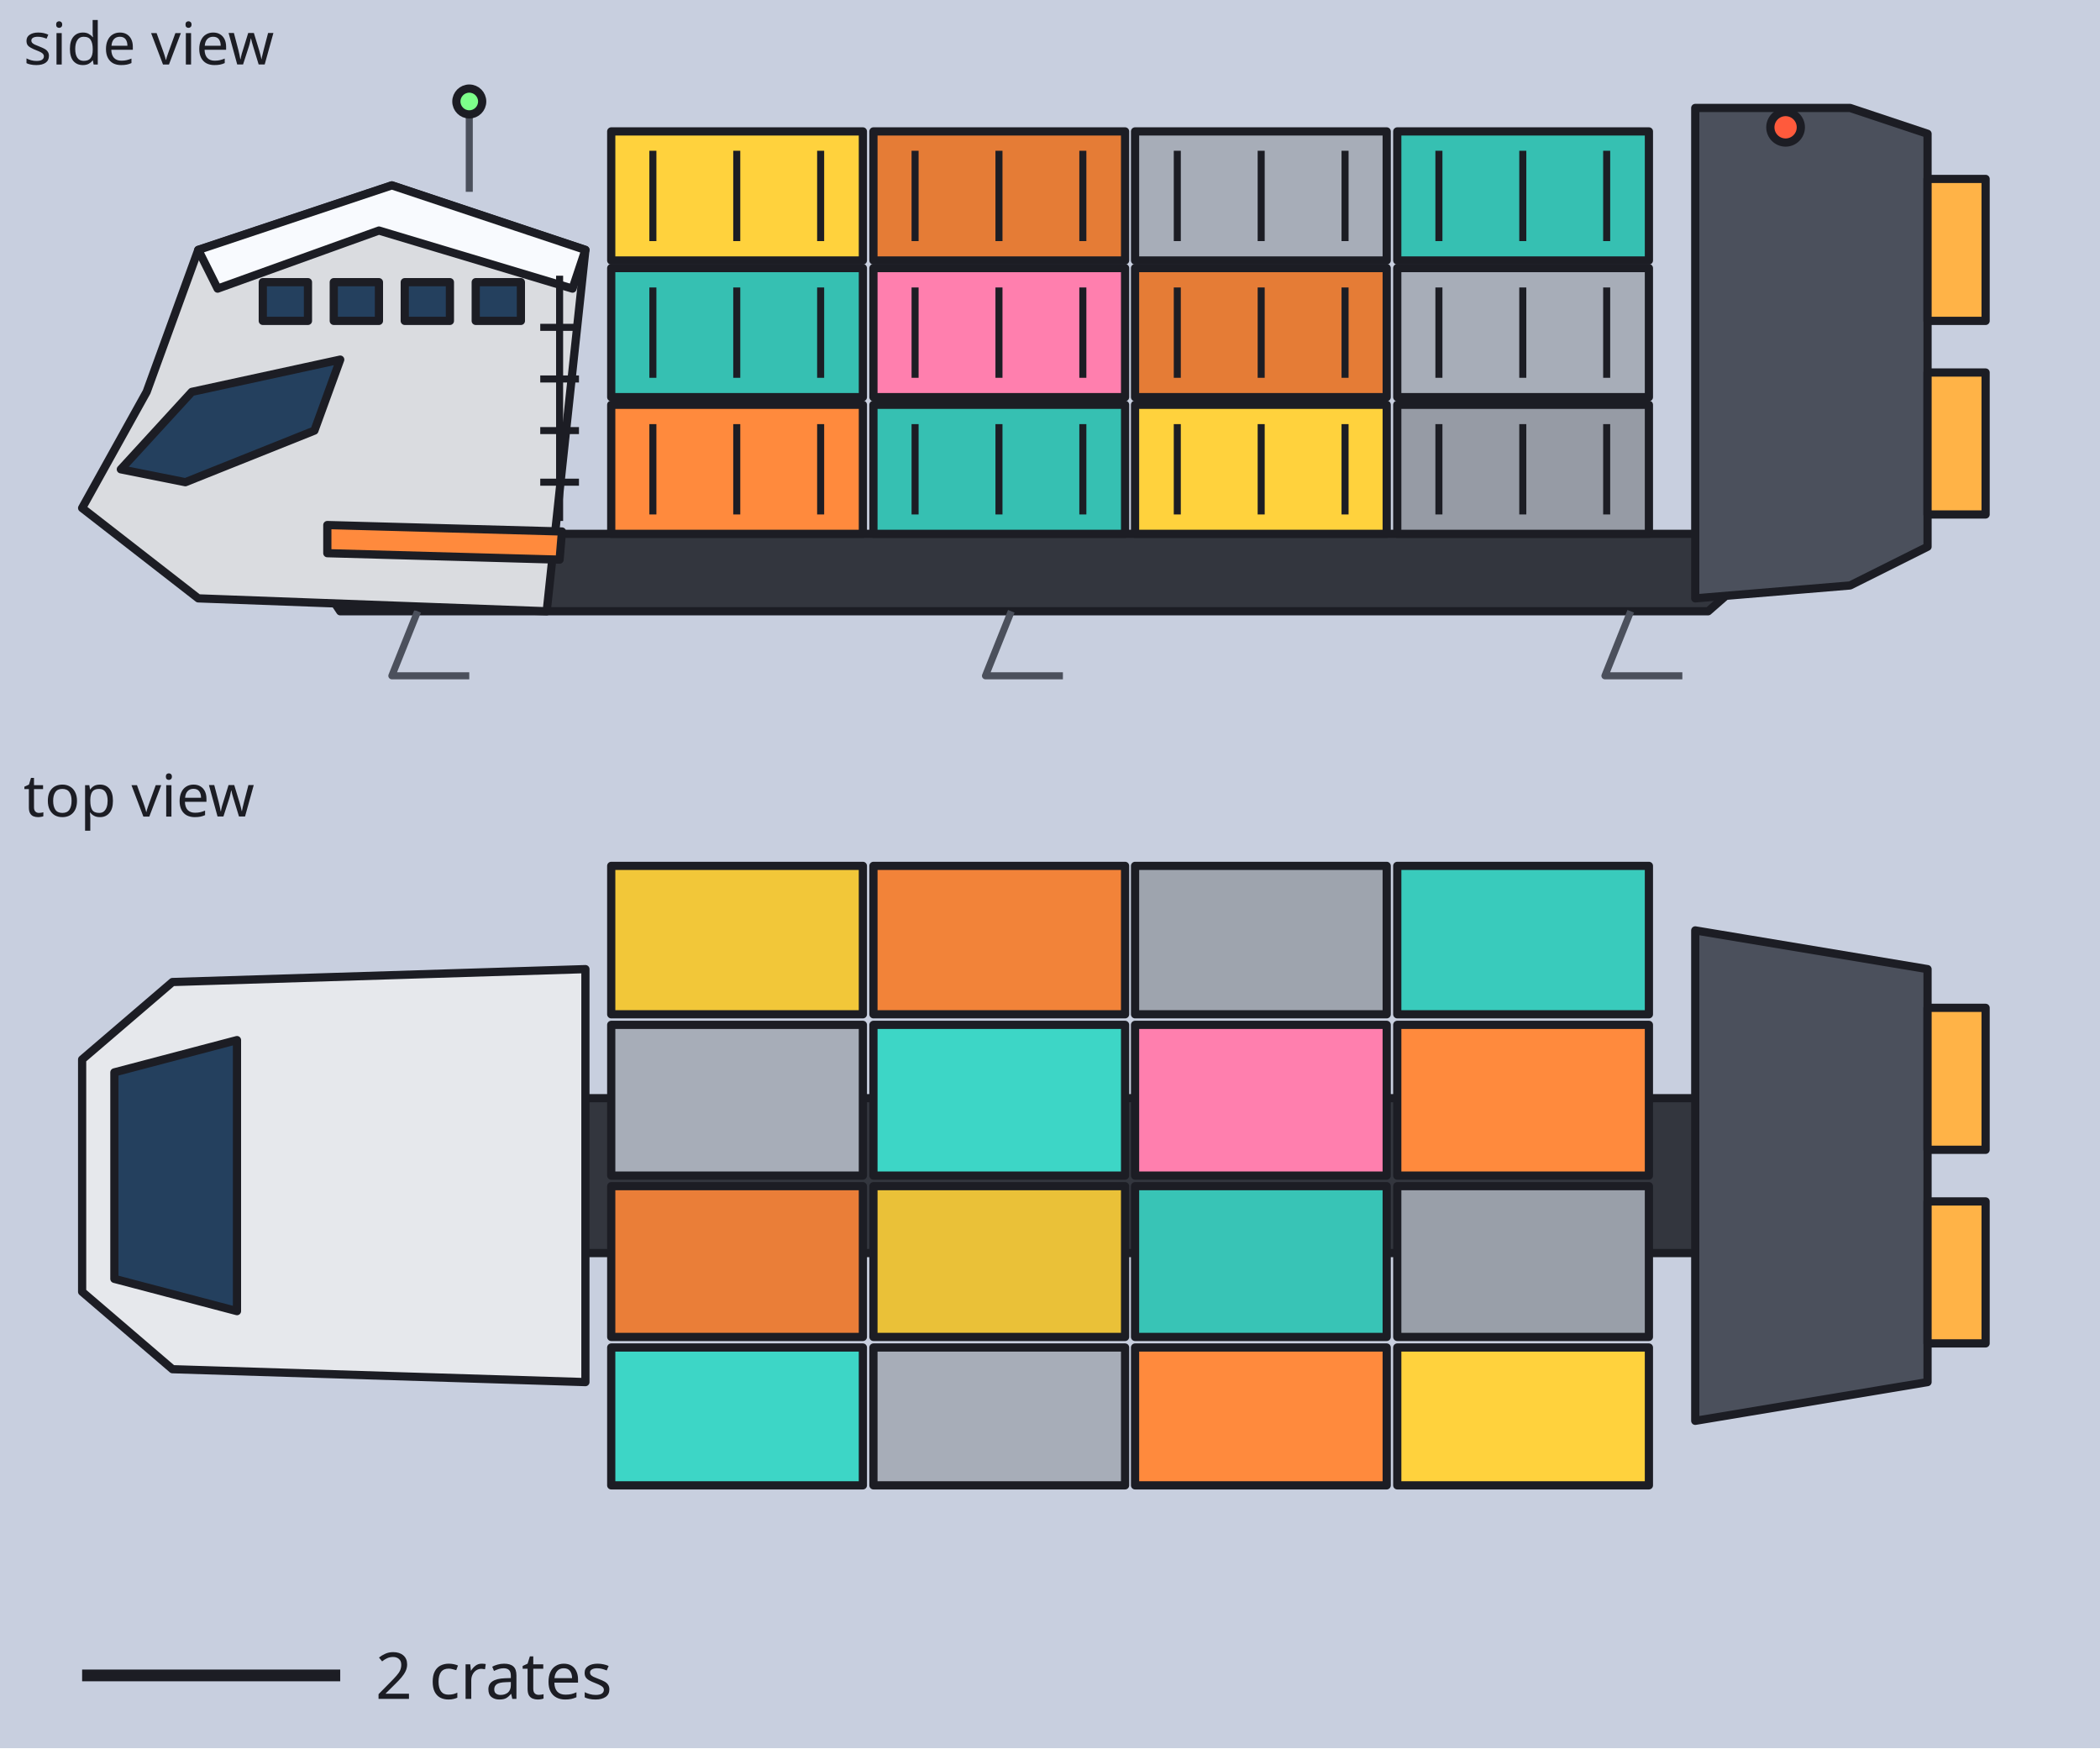
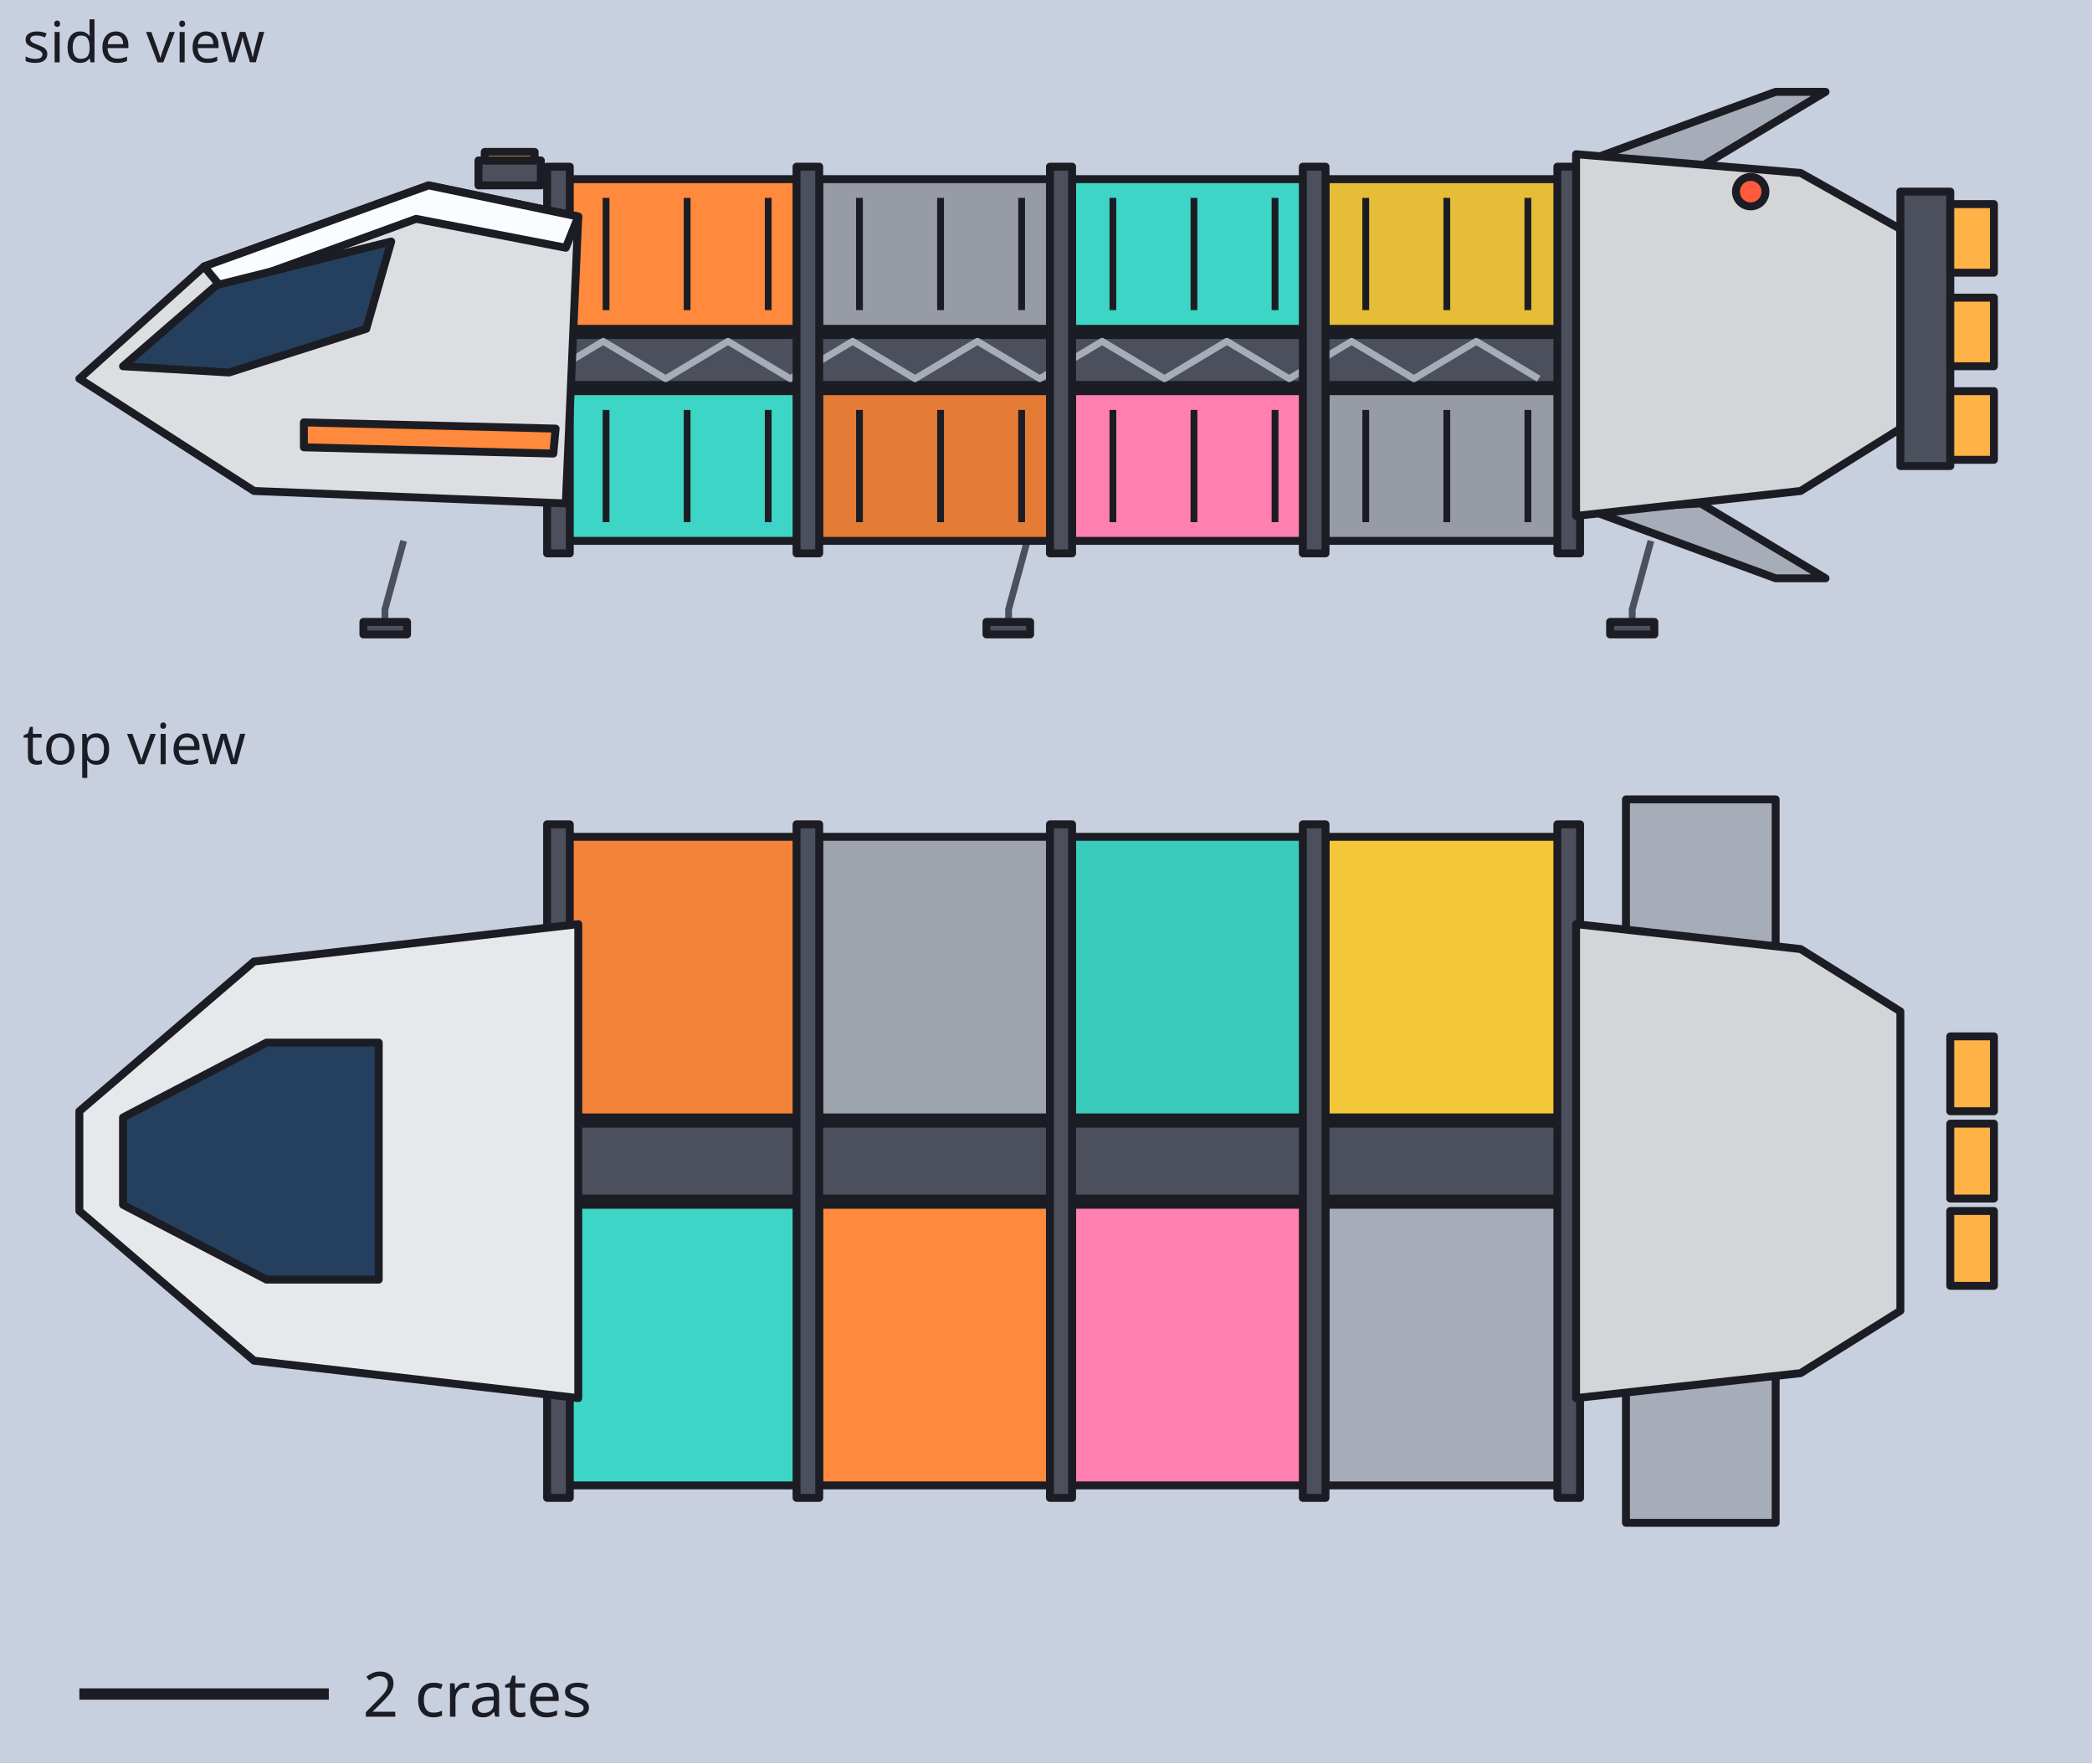
- <svg xmlns="http://www.w3.org/2000/svg" role="img" aria-label="Box Office" viewBox="0 0 358 298" width="358" height="298">
+ <svg xmlns="http://www.w3.org/2000/svg" role="img" aria-label="Box Office" viewBox="0 0 369 311" width="369" height="311">
  <rect width="100%" height="100%" fill="#c8cfdf" />
-   <polygon points="58.0,104.2 291.2,104.2 300.0,96.5 300.0,91.0 49.2,91.0" fill="#33363e" fill-opacity="1" stroke="#1c1d24" stroke-width="1.4" stroke-linejoin="round" />
-   <polyline points="71.2,104.2 66.8,115.2 80.0,115.2" fill="none" stroke="#4b505c" stroke-width="1.2" stroke-linejoin="round" />
-   <polyline points="172.4,104.2 168.0,115.2 181.2,115.2" fill="none" stroke="#4b505c" stroke-width="1.2" stroke-linejoin="round" />
-   <polyline points="278.0,104.2 273.6,115.2 286.8,115.2" fill="none" stroke="#4b505c" stroke-width="1.2" stroke-linejoin="round" />
-   <polygon points="14.0,86.6 33.8,102.0 93.2,104.2 99.8,42.6 66.8,31.6 33.8,42.6 25.0,66.8" fill="#dadce0" fill-opacity="1" stroke="#1c1d24" stroke-width="1.4" stroke-linejoin="round" />
-   <polygon points="33.8,42.6 66.8,31.6 99.8,42.6 97.6,49.2 64.6,39.3 37.1,49.2" fill="#f8fafe" fill-opacity="1" stroke="#1c1d24" stroke-width="1.4" stroke-linejoin="round" />
-   <polygon points="20.6,80.0 32.7,66.8 58.0,61.3 53.6,73.4 31.6,82.2" fill="#24405e" fill-opacity="1" stroke="#1c1d24" stroke-width="1.4" stroke-linejoin="round" />
-   <polygon points="44.8,54.7 52.5,54.7 52.5,48.1 44.8,48.1" fill="#24405e" fill-opacity="1" stroke="#1c1d24" stroke-width="1.4" stroke-linejoin="round" />
-   <polygon points="56.9,54.7 64.6,54.7 64.6,48.1 56.9,48.1" fill="#24405e" fill-opacity="1" stroke="#1c1d24" stroke-width="1.4" stroke-linejoin="round" />
-   <polygon points="69.0,54.7 76.7,54.7 76.7,48.1 69.0,48.1" fill="#24405e" fill-opacity="1" stroke="#1c1d24" stroke-width="1.4" stroke-linejoin="round" />
-   <polygon points="81.1,54.7 88.8,54.7 88.8,48.1 81.1,48.1" fill="#24405e" fill-opacity="1" stroke="#1c1d24" stroke-width="1.4" stroke-linejoin="round" />
-   <polygon points="55.8,94.3 95.4,95.4 95.8,90.6 55.8,89.5" fill="#ff8a3d" fill-opacity="1" stroke="#1c1d24" stroke-width="1.4" stroke-linejoin="round" />
-   <polyline points="95.4,88.8 95.4,47.0" fill="none" stroke="#1c1d24" stroke-width="1.2" stroke-linejoin="round" />
-   <polyline points="92.1,82.2 98.7,82.2" fill="none" stroke="#1c1d24" stroke-width="1.2" stroke-linejoin="round" />
-   <polyline points="92.1,73.4 98.7,73.4" fill="none" stroke="#1c1d24" stroke-width="1.2" stroke-linejoin="round" />
-   <polyline points="92.1,64.6 98.7,64.6" fill="none" stroke="#1c1d24" stroke-width="1.2" stroke-linejoin="round" />
-   <polyline points="92.1,55.8 98.7,55.8" fill="none" stroke="#1c1d24" stroke-width="1.2" stroke-linejoin="round" />
-   <polygon points="104.2,91.0 147.1,91.0 147.1,69.0 104.2,69.0" fill="#ff8a3d" fill-opacity="1" stroke="#1c1d24" stroke-width="1.4" stroke-linejoin="round" />
-   <polyline points="111.3,87.7 111.3,72.3" fill="none" stroke="#1c1d24" stroke-width="1.2" stroke-linejoin="round" />
-   <polyline points="125.6,87.7 125.6,72.3" fill="none" stroke="#1c1d24" stroke-width="1.2" stroke-linejoin="round" />
-   <polyline points="139.9,87.7 139.9,72.3" fill="none" stroke="#1c1d24" stroke-width="1.2" stroke-linejoin="round" />
-   <polygon points="148.9,91.0 191.8,91.0 191.8,69.0 148.9,69.0" fill="#36c0b2" fill-opacity="1" stroke="#1c1d24" stroke-width="1.4" stroke-linejoin="round" />
-   <polyline points="156.0,87.7 156.0,72.3" fill="none" stroke="#1c1d24" stroke-width="1.2" stroke-linejoin="round" />
-   <polyline points="170.3,87.7 170.3,72.3" fill="none" stroke="#1c1d24" stroke-width="1.2" stroke-linejoin="round" />
-   <polyline points="184.6,87.7 184.6,72.3" fill="none" stroke="#1c1d24" stroke-width="1.2" stroke-linejoin="round" />
-   <polygon points="193.5,91.0 236.4,91.0 236.4,69.0 193.5,69.0" fill="#ffd23d" fill-opacity="1" stroke="#1c1d24" stroke-width="1.4" stroke-linejoin="round" />
-   <polyline points="200.7,87.7 200.7,72.3" fill="none" stroke="#1c1d24" stroke-width="1.2" stroke-linejoin="round" />
-   <polyline points="215.0,87.7 215.0,72.3" fill="none" stroke="#1c1d24" stroke-width="1.2" stroke-linejoin="round" />
-   <polyline points="229.3,87.7 229.3,72.3" fill="none" stroke="#1c1d24" stroke-width="1.2" stroke-linejoin="round" />
-   <polygon points="238.2,91.0 281.1,91.0 281.1,69.0 238.2,69.0" fill="#969ba5" fill-opacity="1" stroke="#1c1d24" stroke-width="1.4" stroke-linejoin="round" />
-   <polyline points="245.3,87.7 245.3,72.3" fill="none" stroke="#1c1d24" stroke-width="1.2" stroke-linejoin="round" />
-   <polyline points="259.6,87.7 259.6,72.3" fill="none" stroke="#1c1d24" stroke-width="1.2" stroke-linejoin="round" />
-   <polyline points="273.9,87.7 273.9,72.3" fill="none" stroke="#1c1d24" stroke-width="1.2" stroke-linejoin="round" />
-   <polygon points="104.2,67.7 147.1,67.7 147.1,45.7 104.2,45.7" fill="#36c0b2" fill-opacity="1" stroke="#1c1d24" stroke-width="1.4" stroke-linejoin="round" />
-   <polyline points="111.3,64.4 111.3,49.0" fill="none" stroke="#1c1d24" stroke-width="1.2" stroke-linejoin="round" />
-   <polyline points="125.6,64.4 125.6,49.0" fill="none" stroke="#1c1d24" stroke-width="1.2" stroke-linejoin="round" />
-   <polyline points="139.9,64.4 139.9,49.0" fill="none" stroke="#1c1d24" stroke-width="1.2" stroke-linejoin="round" />
-   <polygon points="148.9,67.7 191.8,67.7 191.8,45.7 148.9,45.7" fill="#ff7fae" fill-opacity="1" stroke="#1c1d24" stroke-width="1.4" stroke-linejoin="round" />
-   <polyline points="156.0,64.4 156.0,49.0" fill="none" stroke="#1c1d24" stroke-width="1.2" stroke-linejoin="round" />
-   <polyline points="170.3,64.4 170.3,49.0" fill="none" stroke="#1c1d24" stroke-width="1.2" stroke-linejoin="round" />
-   <polyline points="184.6,64.4 184.6,49.0" fill="none" stroke="#1c1d24" stroke-width="1.2" stroke-linejoin="round" />
-   <polygon points="193.5,67.7 236.4,67.7 236.4,45.7 193.5,45.7" fill="#e57c36" fill-opacity="1" stroke="#1c1d24" stroke-width="1.4" stroke-linejoin="round" />
-   <polyline points="200.7,64.4 200.7,49.0" fill="none" stroke="#1c1d24" stroke-width="1.2" stroke-linejoin="round" />
-   <polyline points="215.0,64.4 215.0,49.0" fill="none" stroke="#1c1d24" stroke-width="1.2" stroke-linejoin="round" />
-   <polyline points="229.3,64.4 229.3,49.0" fill="none" stroke="#1c1d24" stroke-width="1.2" stroke-linejoin="round" />
-   <polygon points="238.2,67.7 281.1,67.7 281.1,45.7 238.2,45.7" fill="#a7adb8" fill-opacity="1" stroke="#1c1d24" stroke-width="1.4" stroke-linejoin="round" />
-   <polyline points="245.3,64.4 245.3,49.0" fill="none" stroke="#1c1d24" stroke-width="1.2" stroke-linejoin="round" />
-   <polyline points="259.6,64.4 259.6,49.0" fill="none" stroke="#1c1d24" stroke-width="1.2" stroke-linejoin="round" />
-   <polyline points="273.9,64.4 273.9,49.0" fill="none" stroke="#1c1d24" stroke-width="1.2" stroke-linejoin="round" />
-   <polygon points="104.2,44.4 147.1,44.4 147.1,22.4 104.2,22.4" fill="#ffd23d" fill-opacity="1" stroke="#1c1d24" stroke-width="1.4" stroke-linejoin="round" />
-   <polyline points="111.3,41.1 111.3,25.7" fill="none" stroke="#1c1d24" stroke-width="1.2" stroke-linejoin="round" />
-   <polyline points="125.6,41.1 125.6,25.7" fill="none" stroke="#1c1d24" stroke-width="1.2" stroke-linejoin="round" />
-   <polyline points="139.9,41.1 139.9,25.7" fill="none" stroke="#1c1d24" stroke-width="1.2" stroke-linejoin="round" />
-   <polygon points="148.9,44.4 191.8,44.4 191.8,22.4 148.9,22.4" fill="#e57c36" fill-opacity="1" stroke="#1c1d24" stroke-width="1.4" stroke-linejoin="round" />
-   <polyline points="156.0,41.1 156.0,25.7" fill="none" stroke="#1c1d24" stroke-width="1.2" stroke-linejoin="round" />
-   <polyline points="170.3,41.1 170.3,25.7" fill="none" stroke="#1c1d24" stroke-width="1.2" stroke-linejoin="round" />
-   <polyline points="184.6,41.1 184.6,25.7" fill="none" stroke="#1c1d24" stroke-width="1.2" stroke-linejoin="round" />
-   <polygon points="193.5,44.4 236.4,44.4 236.4,22.4 193.5,22.4" fill="#a7adb8" fill-opacity="1" stroke="#1c1d24" stroke-width="1.4" stroke-linejoin="round" />
-   <polyline points="200.7,41.1 200.7,25.7" fill="none" stroke="#1c1d24" stroke-width="1.2" stroke-linejoin="round" />
-   <polyline points="215.0,41.1 215.0,25.7" fill="none" stroke="#1c1d24" stroke-width="1.2" stroke-linejoin="round" />
-   <polyline points="229.3,41.1 229.3,25.7" fill="none" stroke="#1c1d24" stroke-width="1.2" stroke-linejoin="round" />
-   <polygon points="238.2,44.4 281.1,44.4 281.1,22.4 238.2,22.4" fill="#36c0b2" fill-opacity="1" stroke="#1c1d24" stroke-width="1.4" stroke-linejoin="round" />
-   <polyline points="245.3,41.1 245.3,25.7" fill="none" stroke="#1c1d24" stroke-width="1.2" stroke-linejoin="round" />
-   <polyline points="259.6,41.1 259.6,25.7" fill="none" stroke="#1c1d24" stroke-width="1.2" stroke-linejoin="round" />
-   <polyline points="273.9,41.1 273.9,25.7" fill="none" stroke="#1c1d24" stroke-width="1.2" stroke-linejoin="round" />
-   <polygon points="289.0,102.0 315.4,99.8 328.6,93.2 328.6,22.8 315.4,18.4 289.0,18.4" fill="#4b505c" fill-opacity="1" stroke="#1c1d24" stroke-width="1.4" stroke-linejoin="round" />
-   <polygon points="328.6,87.7 338.5,87.7 338.5,63.5 328.6,63.5" fill="#ffb347" fill-opacity="1" stroke="#1c1d24" stroke-width="1.4" stroke-linejoin="round" />
-   <polygon points="328.6,54.7 338.5,54.7 338.5,30.5 328.6,30.5" fill="#ffb347" fill-opacity="1" stroke="#1c1d24" stroke-width="1.4" stroke-linejoin="round" />
-   <polyline points="80.0,32.7 80.0,18.4" fill="none" stroke="#4b505c" stroke-width="1.2" stroke-linejoin="round" />
-   <circle cx="80.0" cy="17.3" r="2.2" fill="#7dff8a" fill-opacity="1" stroke="#1c1d24" stroke-width="1.4" />
-   <circle cx="304.4" cy="21.7" r="2.6" fill="#ff5a3c" fill-opacity="1" stroke="#1c1d24" stroke-width="1.4" />
-   <polygon points="49.2,187.2 300.0,187.2 300.0,213.6 49.2,213.6" fill="#33363e" fill-opacity="1" stroke="#1c1d24" stroke-width="1.4" stroke-linejoin="round" />
-   <polygon points="14.0,180.6 29.4,167.4 99.8,165.2 99.8,235.6 29.4,233.4 14.0,220.2" fill="#e6e8ec" fill-opacity="1" stroke="#1c1d24" stroke-width="1.4" stroke-linejoin="round" />
-   <polygon points="19.5,182.8 40.4,177.3 40.4,223.5 19.5,218.0" fill="#24405e" fill-opacity="1" stroke="#1c1d24" stroke-width="1.4" stroke-linejoin="round" />
-   <polygon points="104.2,147.6 147.1,147.6 147.1,172.9 104.2,172.9" fill="#f2c739" fill-opacity="1" stroke="#1c1d24" stroke-width="1.4" stroke-linejoin="round" />
-   <polygon points="148.9,147.6 191.8,147.6 191.8,172.9 148.9,172.9" fill="#f28339" fill-opacity="1" stroke="#1c1d24" stroke-width="1.4" stroke-linejoin="round" />
-   <polygon points="193.5,147.6 236.4,147.6 236.4,172.9 193.5,172.9" fill="#9ea4ae" fill-opacity="1" stroke="#1c1d24" stroke-width="1.4" stroke-linejoin="round" />
-   <polygon points="238.2,147.6 281.1,147.6 281.1,172.9 238.2,172.9" fill="#39cbbc" fill-opacity="1" stroke="#1c1d24" stroke-width="1.4" stroke-linejoin="round" />
-   <polygon points="104.2,174.7 147.1,174.7 147.1,200.4 104.2,200.4" fill="#a7adb8" fill-opacity="1" stroke="#1c1d24" stroke-width="1.4" stroke-linejoin="round" />
-   <polygon points="148.9,174.7 191.8,174.7 191.8,200.4 148.9,200.4" fill="#3dd6c6" fill-opacity="1" stroke="#1c1d24" stroke-width="1.4" stroke-linejoin="round" />
-   <polygon points="193.5,174.7 236.4,174.7 236.4,200.4 193.5,200.4" fill="#ff7fae" fill-opacity="1" stroke="#1c1d24" stroke-width="1.4" stroke-linejoin="round" />
-   <polygon points="238.2,174.7 281.1,174.7 281.1,200.4 238.2,200.4" fill="#ff8a3d" fill-opacity="1" stroke="#1c1d24" stroke-width="1.4" stroke-linejoin="round" />
-   <polygon points="104.2,202.2 147.1,202.2 147.1,227.9 104.2,227.9" fill="#ea7e38" fill-opacity="1" stroke="#1c1d24" stroke-width="1.4" stroke-linejoin="round" />
-   <polygon points="148.9,202.2 191.8,202.2 191.8,227.9 148.9,227.9" fill="#eac138" fill-opacity="1" stroke="#1c1d24" stroke-width="1.4" stroke-linejoin="round" />
-   <polygon points="193.5,202.2 236.4,202.2 236.4,227.9 193.5,227.9" fill="#38c4b6" fill-opacity="1" stroke="#1c1d24" stroke-width="1.4" stroke-linejoin="round" />
-   <polygon points="238.2,202.2 281.1,202.2 281.1,227.9 238.2,227.9" fill="#999fa9" fill-opacity="1" stroke="#1c1d24" stroke-width="1.4" stroke-linejoin="round" />
-   <polygon points="104.2,229.7 147.1,229.7 147.1,253.2 104.2,253.2" fill="#3dd6c6" fill-opacity="1" stroke="#1c1d24" stroke-width="1.4" stroke-linejoin="round" />
-   <polygon points="148.9,229.7 191.8,229.7 191.8,253.2 148.9,253.2" fill="#a7adb8" fill-opacity="1" stroke="#1c1d24" stroke-width="1.4" stroke-linejoin="round" />
-   <polygon points="193.5,229.7 236.4,229.7 236.4,253.2 193.5,253.2" fill="#ff8a3d" fill-opacity="1" stroke="#1c1d24" stroke-width="1.4" stroke-linejoin="round" />
-   <polygon points="238.2,229.7 281.1,229.7 281.1,253.2 238.2,253.2" fill="#ffd23d" fill-opacity="1" stroke="#1c1d24" stroke-width="1.4" stroke-linejoin="round" />
-   <polygon points="289.0,158.6 328.6,165.2 328.6,235.6 289.0,242.2" fill="#4b505c" fill-opacity="1" stroke="#1c1d24" stroke-width="1.4" stroke-linejoin="round" />
-   <polygon points="328.6,171.8 338.5,171.8 338.5,196.0 328.6,196.0" fill="#ffb347" fill-opacity="1" stroke="#1c1d24" stroke-width="1.4" stroke-linejoin="round" />
-   <polygon points="328.6,204.8 338.5,204.8 338.5,229.0 328.6,229.0" fill="#ffb347" fill-opacity="1" stroke="#1c1d24" stroke-width="1.4" stroke-linejoin="round" />
-   <line x1="14" y1="285.6" x2="58" y2="285.6" stroke="#1c1d24" stroke-width="2" />
-   <text x="64" y="289.6" font-family="sans-serif" font-size="11" fill="#1c1d24">2 crates</text>
-   <text x="4" y="139.2" font-family="sans-serif" font-size="10" fill="#1c1d24">top view</text>
+   <polyline points="71.2,95.4 67.9,107.5 67.9,110.8" fill="none" stroke="#4b505c" stroke-width="1.2" stroke-linejoin="round" />
+   <polygon points="64.1,111.9 71.8,111.9 71.8,109.7 64.1,109.7" fill="#4b505c" fill-opacity="1" stroke="#1c1d24" stroke-width="1.4" stroke-linejoin="round" />
+   <polyline points="181.2,95.4 177.9,107.5 177.9,110.8" fill="none" stroke="#4b505c" stroke-width="1.2" stroke-linejoin="round" />
+   <polygon points="174.0,111.9 181.7,111.9 181.7,109.7 174.0,109.7" fill="#4b505c" fill-opacity="1" stroke="#1c1d24" stroke-width="1.4" stroke-linejoin="round" />
+   <polyline points="291.2,95.4 287.9,107.5 287.9,110.8" fill="none" stroke="#4b505c" stroke-width="1.2" stroke-linejoin="round" />
+   <polygon points="284.0,111.9 291.8,111.9 291.8,109.7 284.0,109.7" fill="#4b505c" fill-opacity="1" stroke="#1c1d24" stroke-width="1.4" stroke-linejoin="round" />
+   <polygon points="93.2,67.9 282.4,67.9 282.4,59.1 93.2,59.1" fill="#4b505c" fill-opacity="1" stroke="#1c1d24" stroke-width="1.4" stroke-linejoin="round" />
+   <polyline points="95.4,66.8 106.4,60.2 117.4,66.8 128.4,60.2 139.4,66.8 150.4,60.2 161.4,66.8 172.4,60.2 183.4,66.8 194.4,60.2 205.4,66.8 216.4,60.2 227.4,66.8 238.4,60.2 249.4,66.8 260.4,60.2 271.4,66.8" fill="none" stroke="#a7adb8" stroke-width="1.2" stroke-linejoin="round" />
+   <polygon points="99.8,58.0 142.7,58.0 142.7,31.6 99.8,31.6" fill="#ff8a3d" fill-opacity="1" stroke="#1c1d24" stroke-width="1.4" stroke-linejoin="round" />
+   <polyline points="106.9,54.7 106.9,34.9" fill="none" stroke="#1c1d24" stroke-width="1.2" stroke-linejoin="round" />
+   <polyline points="121.2,54.7 121.2,34.9" fill="none" stroke="#1c1d24" stroke-width="1.2" stroke-linejoin="round" />
+   <polyline points="135.5,54.7 135.5,34.9" fill="none" stroke="#1c1d24" stroke-width="1.2" stroke-linejoin="round" />
+   <polygon points="144.5,58.0 187.4,58.0 187.4,31.6 144.5,31.6" fill="#969ba5" fill-opacity="1" stroke="#1c1d24" stroke-width="1.4" stroke-linejoin="round" />
+   <polyline points="151.6,54.7 151.6,34.9" fill="none" stroke="#1c1d24" stroke-width="1.2" stroke-linejoin="round" />
+   <polyline points="165.9,54.7 165.9,34.9" fill="none" stroke="#1c1d24" stroke-width="1.2" stroke-linejoin="round" />
+   <polyline points="180.2,54.7 180.2,34.9" fill="none" stroke="#1c1d24" stroke-width="1.2" stroke-linejoin="round" />
+   <polygon points="189.1,58.0 232.0,58.0 232.0,31.6 189.1,31.6" fill="#3dd6c6" fill-opacity="1" stroke="#1c1d24" stroke-width="1.4" stroke-linejoin="round" />
+   <polyline points="196.3,54.7 196.3,34.9" fill="none" stroke="#1c1d24" stroke-width="1.2" stroke-linejoin="round" />
+   <polyline points="210.6,54.7 210.6,34.9" fill="none" stroke="#1c1d24" stroke-width="1.2" stroke-linejoin="round" />
+   <polyline points="224.9,54.7 224.9,34.9" fill="none" stroke="#1c1d24" stroke-width="1.2" stroke-linejoin="round" />
+   <polygon points="233.8,58.0 276.7,58.0 276.7,31.6 233.8,31.6" fill="#e5bd36" fill-opacity="1" stroke="#1c1d24" stroke-width="1.4" stroke-linejoin="round" />
+   <polyline points="240.9,54.7 240.9,34.9" fill="none" stroke="#1c1d24" stroke-width="1.2" stroke-linejoin="round" />
+   <polyline points="255.2,54.7 255.2,34.9" fill="none" stroke="#1c1d24" stroke-width="1.2" stroke-linejoin="round" />
+   <polyline points="269.5,54.7 269.5,34.9" fill="none" stroke="#1c1d24" stroke-width="1.2" stroke-linejoin="round" />
+   <polygon points="99.8,95.4 142.7,95.4 142.7,69.0 99.8,69.0" fill="#3dd6c6" fill-opacity="1" stroke="#1c1d24" stroke-width="1.4" stroke-linejoin="round" />
+   <polyline points="106.9,92.1 106.9,72.3" fill="none" stroke="#1c1d24" stroke-width="1.2" stroke-linejoin="round" />
+   <polyline points="121.2,92.1 121.2,72.3" fill="none" stroke="#1c1d24" stroke-width="1.2" stroke-linejoin="round" />
+   <polyline points="135.5,92.1 135.5,72.3" fill="none" stroke="#1c1d24" stroke-width="1.2" stroke-linejoin="round" />
+   <polygon points="144.5,95.4 187.4,95.4 187.4,69.0 144.5,69.0" fill="#e57c36" fill-opacity="1" stroke="#1c1d24" stroke-width="1.4" stroke-linejoin="round" />
+   <polyline points="151.6,92.1 151.6,72.3" fill="none" stroke="#1c1d24" stroke-width="1.2" stroke-linejoin="round" />
+   <polyline points="165.9,92.1 165.9,72.3" fill="none" stroke="#1c1d24" stroke-width="1.2" stroke-linejoin="round" />
+   <polyline points="180.2,92.1 180.2,72.3" fill="none" stroke="#1c1d24" stroke-width="1.2" stroke-linejoin="round" />
+   <polygon points="189.1,95.4 232.0,95.4 232.0,69.0 189.1,69.0" fill="#ff7fae" fill-opacity="1" stroke="#1c1d24" stroke-width="1.4" stroke-linejoin="round" />
+   <polyline points="196.3,92.1 196.3,72.3" fill="none" stroke="#1c1d24" stroke-width="1.2" stroke-linejoin="round" />
+   <polyline points="210.6,92.1 210.6,72.3" fill="none" stroke="#1c1d24" stroke-width="1.2" stroke-linejoin="round" />
+   <polyline points="224.9,92.1 224.9,72.3" fill="none" stroke="#1c1d24" stroke-width="1.2" stroke-linejoin="round" />
+   <polygon points="233.8,95.4 276.7,95.4 276.7,69.0 233.8,69.0" fill="#969ba5" fill-opacity="1" stroke="#1c1d24" stroke-width="1.4" stroke-linejoin="round" />
+   <polyline points="240.9,92.1 240.9,72.3" fill="none" stroke="#1c1d24" stroke-width="1.2" stroke-linejoin="round" />
+   <polyline points="255.2,92.1 255.2,72.3" fill="none" stroke="#1c1d24" stroke-width="1.2" stroke-linejoin="round" />
+   <polyline points="269.5,92.1 269.5,72.3" fill="none" stroke="#1c1d24" stroke-width="1.2" stroke-linejoin="round" />
+   <polygon points="96.5,97.6 100.5,97.6 100.5,29.4 96.5,29.4" fill="#4b505c" fill-opacity="1" stroke="#1c1d24" stroke-width="1.4" stroke-linejoin="round" />
+   <polygon points="140.5,97.6 144.5,97.6 144.5,29.4 140.5,29.4" fill="#4b505c" fill-opacity="1" stroke="#1c1d24" stroke-width="1.4" stroke-linejoin="round" />
+   <polygon points="185.2,97.6 189.1,97.6 189.1,29.4 185.2,29.4" fill="#4b505c" fill-opacity="1" stroke="#1c1d24" stroke-width="1.4" stroke-linejoin="round" />
+   <polygon points="229.8,97.6 233.8,97.6 233.8,29.4 229.8,29.4" fill="#4b505c" fill-opacity="1" stroke="#1c1d24" stroke-width="1.4" stroke-linejoin="round" />
+   <polygon points="274.7,97.6 278.7,97.6 278.7,29.4 274.7,29.4" fill="#4b505c" fill-opacity="1" stroke="#1c1d24" stroke-width="1.4" stroke-linejoin="round" />
+   <polygon points="14.0,66.8 44.8,86.6 99.8,88.8 102.0,38.2 75.6,32.7 36.0,47.0" fill="#dcdee2" fill-opacity="1" stroke="#1c1d24" stroke-width="1.4" stroke-linejoin="round" />
+   <polygon points="36.0,47.0 75.6,32.7 102.0,38.2 99.8,43.7 73.4,38.6 39.3,51.0" fill="#fafcff" fill-opacity="1" stroke="#1c1d24" stroke-width="1.4" stroke-linejoin="round" />
+   <polygon points="21.7,64.6 38.2,50.3 69.0,42.6 64.6,58.0 40.4,65.7" fill="#24405e" fill-opacity="1" stroke="#1c1d24" stroke-width="1.4" stroke-linejoin="round" />
+   <polygon points="53.6,78.9 97.6,80.0 98.0,75.6 53.6,74.5" fill="#ff8a3d" fill-opacity="1" stroke="#1c1d24" stroke-width="1.4" stroke-linejoin="round" />
+   <polygon points="84.4,32.7 95.4,32.7 95.4,28.3 84.4,28.3" fill="#4b505c" fill-opacity="1" stroke="#1c1d24" stroke-width="1.4" stroke-linejoin="round" />
+   <polygon points="85.5,28.3 94.3,28.3 94.3,26.8 85.5,26.8" fill="#ffb347" fill-opacity="1" stroke="#1c1d24" stroke-width="1.4" stroke-linejoin="round" />
+   <polygon points="280.2,28.3 313.2,16.2 322.0,16.2 300.0,29.4" fill="#a7adb8" fill-opacity="1" stroke="#1c1d24" stroke-width="1.4" stroke-linejoin="round" />
+   <polygon points="280.2,89.9 313.2,102.0 322.0,102.0 300.0,88.8" fill="#a7adb8" fill-opacity="1" stroke="#1c1d24" stroke-width="1.4" stroke-linejoin="round" />
+   <polygon points="278.0,91.0 317.6,86.6 335.2,75.6 335.2,40.4 317.6,30.5 278.0,27.2" fill="#d3d5d9" fill-opacity="1" stroke="#1c1d24" stroke-width="1.4" stroke-linejoin="round" />
+   <polygon points="335.2,82.2 344.0,82.2 344.0,33.8 335.2,33.8" fill="#4b505c" fill-opacity="1" stroke="#1c1d24" stroke-width="1.4" stroke-linejoin="round" />
+   <polygon points="344.0,81.1 351.7,81.1 351.7,69.0 344.0,69.0" fill="#ffb347" fill-opacity="1" stroke="#1c1d24" stroke-width="1.4" stroke-linejoin="round" />
+   <polygon points="344.0,64.6 351.7,64.6 351.7,52.5 344.0,52.5" fill="#ffb347" fill-opacity="1" stroke="#1c1d24" stroke-width="1.4" stroke-linejoin="round" />
+   <polygon points="344.0,48.1 351.7,48.1 351.7,36.0 344.0,36.0" fill="#ffb347" fill-opacity="1" stroke="#1c1d24" stroke-width="1.4" stroke-linejoin="round" />
+   <circle cx="308.8" cy="33.8" r="2.6" fill="#ff5a3c" fill-opacity="1" stroke="#1c1d24" stroke-width="1.4" />
+   <polygon points="93.2,198.2 282.4,198.2 282.4,211.4 93.2,211.4" fill="#4b505c" fill-opacity="1" stroke="#1c1d24" stroke-width="1.4" stroke-linejoin="round" />
+   <polygon points="99.8,147.6 142.7,147.6 142.7,197.1 99.8,197.1" fill="#f28339" fill-opacity="1" stroke="#1c1d24" stroke-width="1.4" stroke-linejoin="round" />
+   <polygon points="144.5,147.6 187.4,147.6 187.4,197.1 144.5,197.1" fill="#9ea4ae" fill-opacity="1" stroke="#1c1d24" stroke-width="1.4" stroke-linejoin="round" />
+   <polygon points="189.1,147.6 232.0,147.6 232.0,197.1 189.1,197.1" fill="#39cbbc" fill-opacity="1" stroke="#1c1d24" stroke-width="1.4" stroke-linejoin="round" />
+   <polygon points="233.8,147.6 276.7,147.6 276.7,197.1 233.8,197.1" fill="#f2c739" fill-opacity="1" stroke="#1c1d24" stroke-width="1.4" stroke-linejoin="round" />
+   <polygon points="99.8,212.5 142.7,212.5 142.7,262.0 99.8,262.0" fill="#3dd6c6" fill-opacity="1" stroke="#1c1d24" stroke-width="1.4" stroke-linejoin="round" />
+   <polygon points="144.5,212.5 187.4,212.5 187.4,262.0 144.5,262.0" fill="#ff8a3d" fill-opacity="1" stroke="#1c1d24" stroke-width="1.4" stroke-linejoin="round" />
+   <polygon points="189.1,212.5 232.0,212.5 232.0,262.0 189.1,262.0" fill="#ff7fae" fill-opacity="1" stroke="#1c1d24" stroke-width="1.4" stroke-linejoin="round" />
+   <polygon points="233.8,212.5 276.7,212.5 276.7,262.0 233.8,262.0" fill="#a7adb8" fill-opacity="1" stroke="#1c1d24" stroke-width="1.4" stroke-linejoin="round" />
+   <polygon points="96.5,145.4 100.5,145.4 100.5,264.2 96.5,264.2" fill="#4b505c" fill-opacity="1" stroke="#1c1d24" stroke-width="1.4" stroke-linejoin="round" />
+   <polygon points="140.5,145.4 144.5,145.4 144.5,264.2 140.5,264.2" fill="#4b505c" fill-opacity="1" stroke="#1c1d24" stroke-width="1.4" stroke-linejoin="round" />
+   <polygon points="185.2,145.4 189.1,145.4 189.1,264.2 185.2,264.2" fill="#4b505c" fill-opacity="1" stroke="#1c1d24" stroke-width="1.4" stroke-linejoin="round" />
+   <polygon points="229.8,145.4 233.8,145.4 233.8,264.2 229.8,264.2" fill="#4b505c" fill-opacity="1" stroke="#1c1d24" stroke-width="1.4" stroke-linejoin="round" />
+   <polygon points="274.7,145.4 278.7,145.4 278.7,264.2 274.7,264.2" fill="#4b505c" fill-opacity="1" stroke="#1c1d24" stroke-width="1.4" stroke-linejoin="round" />
+   <polygon points="14.0,196.0 44.8,169.6 102.0,163.0 102.0,246.6 44.8,240.0 14.0,213.6" fill="#e6e8ec" fill-opacity="1" stroke="#1c1d24" stroke-width="1.4" stroke-linejoin="round" />
+   <polygon points="21.7,197.1 47.0,183.9 66.8,183.9 66.8,225.7 47.0,225.7 21.7,212.5" fill="#24405e" fill-opacity="1" stroke="#1c1d24" stroke-width="1.4" stroke-linejoin="round" />
+   <polygon points="286.8,141.0 313.2,141.0 313.2,268.6 286.8,268.6" fill="#a7adb8" fill-opacity="1" stroke="#1c1d24" stroke-width="1.4" stroke-linejoin="round" />
+   <polygon points="278.0,163.0 317.6,167.4 335.2,178.4 335.2,231.2 317.6,242.2 278.0,246.6" fill="#d3d5d9" fill-opacity="1" stroke="#1c1d24" stroke-width="1.4" stroke-linejoin="round" />
+   <polygon points="344.0,182.8 351.7,182.8 351.7,196.0 344.0,196.0" fill="#ffb347" fill-opacity="1" stroke="#1c1d24" stroke-width="1.4" stroke-linejoin="round" />
+   <polygon points="344.0,198.2 351.7,198.2 351.7,211.4 344.0,211.4" fill="#ffb347" fill-opacity="1" stroke="#1c1d24" stroke-width="1.4" stroke-linejoin="round" />
+   <polygon points="344.0,213.6 351.7,213.6 351.7,226.8 344.0,226.8" fill="#ffb347" fill-opacity="1" stroke="#1c1d24" stroke-width="1.4" stroke-linejoin="round" />
+   <line x1="14" y1="298.8" x2="58" y2="298.8" stroke="#1c1d24" stroke-width="2" />
+   <text x="64" y="302.8" font-family="sans-serif" font-size="11" fill="#1c1d24">2 crates</text>
+   <text x="4" y="134.8" font-family="sans-serif" font-size="10" fill="#1c1d24">top view</text>
  <text x="4" y="11" font-family="sans-serif" font-size="10" fill="#1c1d24">side view</text>
</svg>
